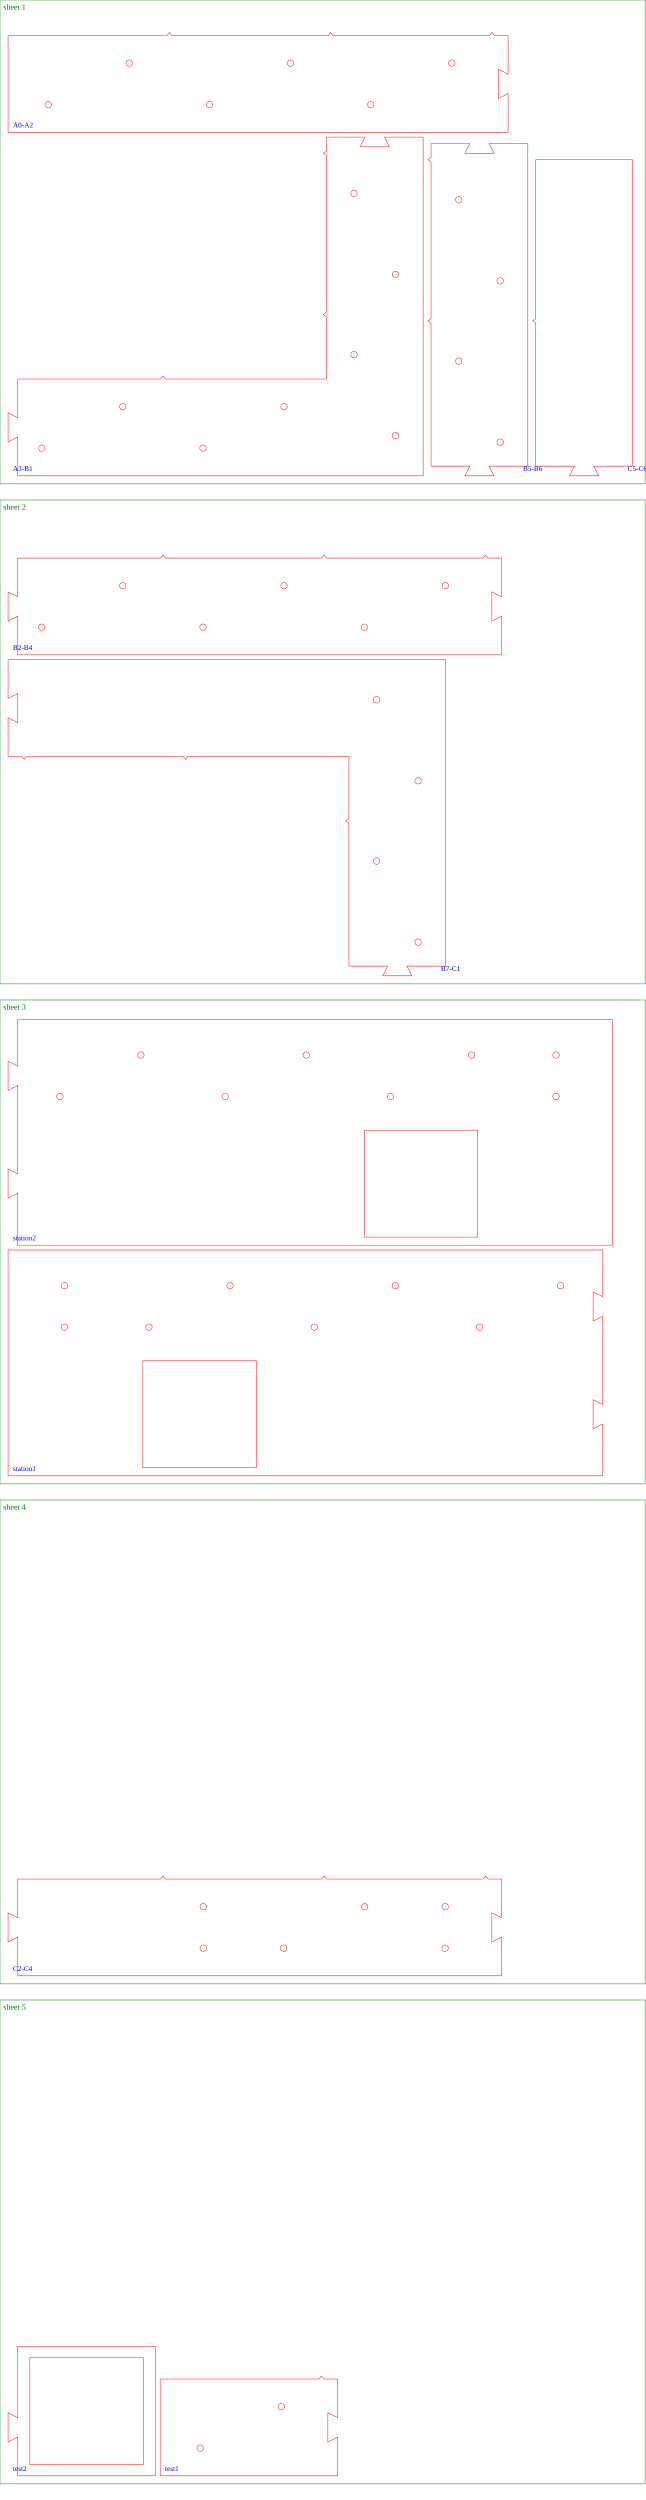
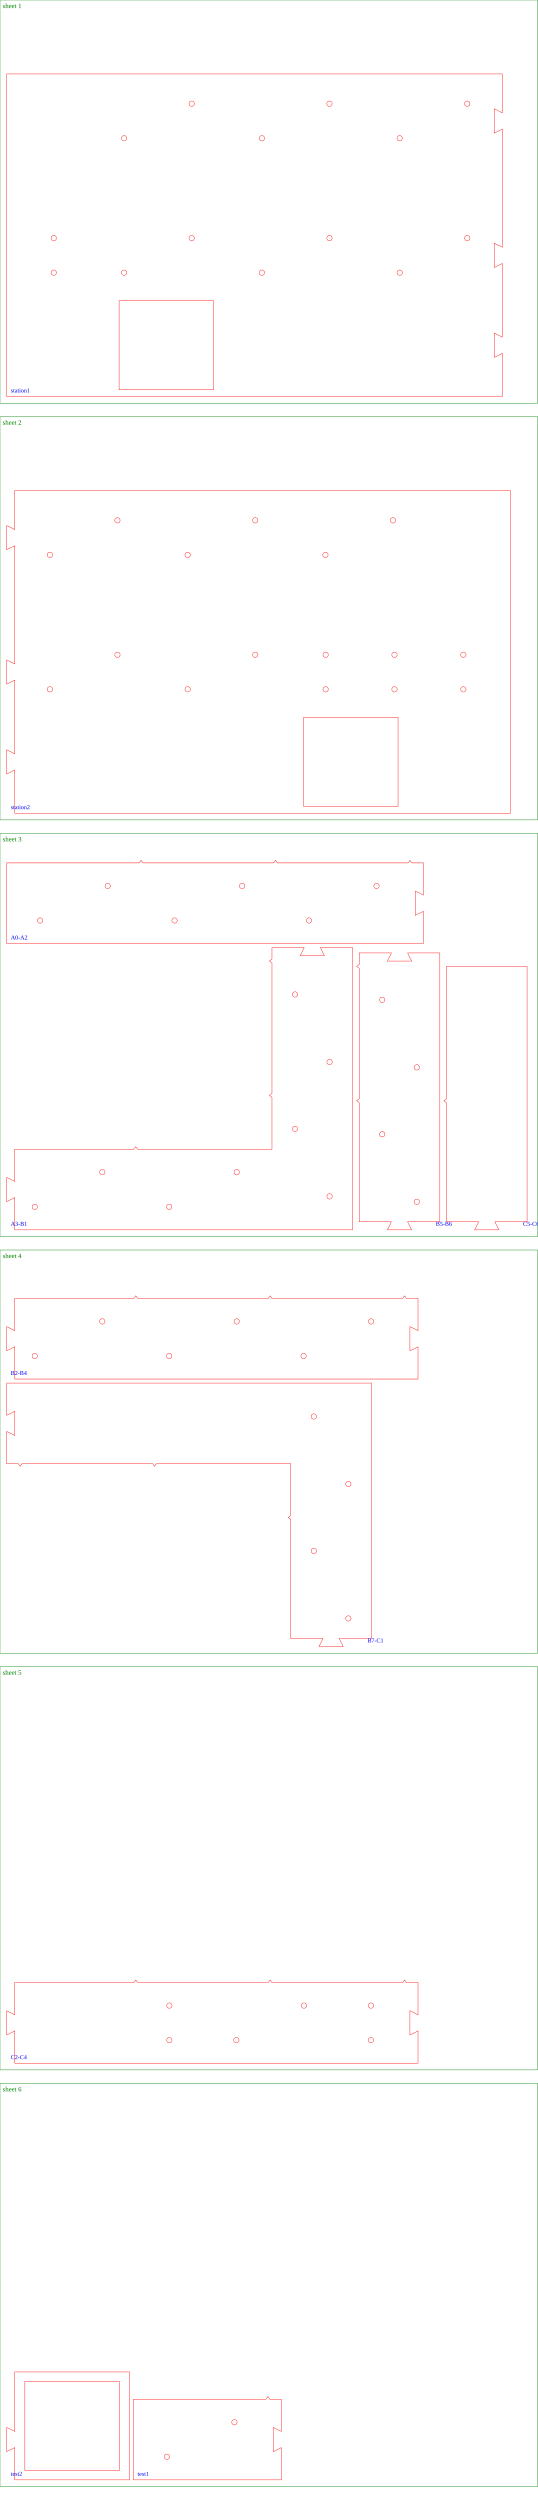
- <svg xmlns="http://www.w3.org/2000/svg" width="800mm" height="3100mm" viewBox="0 0 800 3100">
+ <svg xmlns="http://www.w3.org/2000/svg" width="800mm" height="3720mm" viewBox="0 0 800 3720">
  <g fill="none" stroke-width="0.6">
    <rect x="0" y="0.0" width="800" height="600" stroke="green" />
    <text x="4" y="12.0" font-size="10" fill="green">sheet 1</text>
-     <polygon stroke="red" points="22.00,590.00 524.69,590.00 524.69,170.00 476.74,170.00 482.74,182.05 446.64,182.05 452.64,170.00 404.69,170.00 404.69,187.20 400.89,190.00 404.69,192.80 404.69,387.20 400.89,390.00 404.69,392.80 404.69,470.00 204.80,470.00 202.00,466.20 199.20,470.00 22.00,470.00 22.00,518.00 10.00,512.00 10.00,548.00 22.00,542.00" />
-     <circle cx="51.75" cy="555.71" r="4.00" stroke="red" />
-     <circle cx="152.25" cy="504.29" r="4.00" stroke="red" />
-     <circle cx="251.75" cy="555.71" r="4.00" stroke="red" />
-     <circle cx="352.25" cy="504.29" r="4.00" stroke="red" />
-     <circle cx="490.40" cy="540.25" r="4.00" stroke="red" />
-     <circle cx="438.98" cy="439.75" r="4.00" stroke="red" />
-     <circle cx="490.40" cy="340.25" r="4.00" stroke="red" />
-     <circle cx="438.98" cy="239.75" r="4.00" stroke="red" />
-     <text x="16.0" y="584.0" font-size="9" fill="blue">A3-B1</text>
-     <polygon stroke="red" points="10.00,164.00 630.00,164.00 630.00,116.05 617.95,122.05 617.95,85.95 630.00,91.95 630.00,44.00 612.80,44.00 610.00,40.20 607.20,44.00 412.80,44.00 410.00,40.20 407.20,44.00 212.80,44.00 210.00,40.20 207.20,44.00 10.00,44.00" />
-     <circle cx="59.75" cy="129.71" r="4.00" stroke="red" />
-     <circle cx="160.25" cy="78.29" r="4.00" stroke="red" />
-     <circle cx="259.75" cy="129.71" r="4.00" stroke="red" />
-     <circle cx="360.25" cy="78.29" r="4.00" stroke="red" />
-     <circle cx="459.75" cy="129.71" r="4.00" stroke="red" />
-     <circle cx="560.25" cy="78.29" r="4.00" stroke="red" />
-     <text x="16.0" y="158.0" font-size="9" fill="blue">A0-A2</text>
-     <polygon stroke="red" points="654.49,578.00 654.49,178.00 606.54,178.00 612.54,190.05 576.44,190.05 582.44,178.00 534.49,178.00 534.49,195.20 530.69,198.00 534.49,200.80 534.49,395.20 530.69,398.00 534.49,400.80 534.49,578.00 582.49,578.00 576.49,590.00 612.49,590.00 606.49,578.00" />
-     <circle cx="620.20" cy="548.25" r="4.00" stroke="red" />
-     <circle cx="568.78" cy="447.75" r="4.00" stroke="red" />
-     <circle cx="620.20" cy="348.25" r="4.00" stroke="red" />
-     <circle cx="568.78" cy="247.75" r="4.00" stroke="red" />
-     <text x="648.5" y="584.0" font-size="9" fill="blue">B5-B6</text>
-     <polygon stroke="red" points="784.29,578.00 784.29,198.00 664.29,198.00 664.29,395.20 660.49,398.00 664.29,400.80 664.29,578.00 712.29,578.00 706.29,590.00 742.29,590.00 736.29,578.00" />
-     <text x="778.3" y="584.0" font-size="9" fill="blue">C5-C6</text>
+     <polygon stroke="red" points="10.00,590.00 747.50,590.00 747.50,525.75 735.45,531.75 735.45,495.65 747.50,501.65 747.50,392.05 735.45,398.05 735.45,361.95 747.50,367.95 747.50,192.05 735.45,198.05 735.45,161.95 747.50,167.95 747.50,110.00 10.00,110.00" />
+     <circle cx="80.00" cy="405.71" r="4.00" stroke="red" />
+     <circle cx="80.00" cy="354.29" r="4.00" stroke="red" />
+     <circle cx="184.75" cy="405.71" r="4.00" stroke="red" />
+     <circle cx="285.25" cy="354.29" r="4.00" stroke="red" />
+     <circle cx="184.75" cy="205.71" r="4.00" stroke="red" />
+     <circle cx="285.25" cy="154.29" r="4.00" stroke="red" />
+     <circle cx="389.75" cy="405.71" r="4.00" stroke="red" />
+     <circle cx="490.25" cy="354.29" r="4.00" stroke="red" />
+     <circle cx="389.75" cy="205.71" r="4.00" stroke="red" />
+     <circle cx="490.25" cy="154.29" r="4.00" stroke="red" />
+     <circle cx="594.75" cy="405.71" r="4.00" stroke="red" />
+     <circle cx="695.25" cy="354.29" r="4.00" stroke="red" />
+     <circle cx="594.75" cy="205.71" r="4.00" stroke="red" />
+     <circle cx="695.25" cy="154.29" r="4.00" stroke="red" />
+     <polygon stroke="red" points="177.20,580.00 317.80,580.00 317.80,447.40 177.20,447.40" />
+     <text x="16.0" y="584.0" font-size="9" fill="blue">station1</text>
    <rect x="0" y="620.0" width="800" height="600" stroke="green" />
    <text x="4" y="632.0" font-size="10" fill="green">sheet 2</text>
-     <polygon stroke="red" points="552.69,1198.00 552.69,818.00 10.00,818.00 10.00,865.95 22.05,859.95 22.05,896.05 10.00,890.05 10.00,938.00 27.20,938.00 30.00,941.80 32.80,938.00 227.20,938.00 230.00,941.80 232.80,938.00 432.69,938.00 432.69,1015.20 428.89,1018.00 432.69,1020.80 432.69,1198.00 480.69,1198.00 474.69,1210.00 510.69,1210.00 504.69,1198.00" />
-     <circle cx="518.40" cy="1168.25" r="4.00" stroke="red" />
-     <circle cx="466.98" cy="1067.75" r="4.00" stroke="red" />
-     <circle cx="518.40" cy="968.25" r="4.00" stroke="red" />
-     <circle cx="466.98" cy="867.75" r="4.00" stroke="red" />
-     <text x="546.7" y="1204.0" font-size="9" fill="blue">B7-C1</text>
-     <polygon stroke="red" points="22.00,812.00 622.00,812.00 622.00,764.05 609.95,770.05 609.95,733.95 622.00,739.95 622.00,692.00 604.80,692.00 602.00,688.20 599.20,692.00 404.80,692.00 402.00,688.20 399.20,692.00 204.80,692.00 202.00,688.20 199.20,692.00 22.00,692.00 22.00,740.00 10.00,734.00 10.00,770.00 22.00,764.00" />
-     <circle cx="51.75" cy="777.71" r="4.00" stroke="red" />
-     <circle cx="152.25" cy="726.29" r="4.00" stroke="red" />
-     <circle cx="251.75" cy="777.71" r="4.00" stroke="red" />
-     <circle cx="352.25" cy="726.29" r="4.00" stroke="red" />
-     <circle cx="451.75" cy="777.71" r="4.00" stroke="red" />
-     <circle cx="552.25" cy="726.29" r="4.00" stroke="red" />
-     <text x="16.0" y="806.0" font-size="9" fill="blue">B2-B4</text>
+     <polygon stroke="red" points="22.00,1210.00 759.50,1210.00 759.50,730.00 22.00,730.00 22.00,788.00 10.00,782.00 10.00,818.00 22.00,812.00 22.00,988.00 10.00,982.00 10.00,1018.00 22.00,1012.00 22.00,1121.70 10.00,1115.70 10.00,1151.70 22.00,1145.70" />
+     <circle cx="74.25" cy="1025.71" r="4.00" stroke="red" />
+     <circle cx="174.75" cy="974.29" r="4.00" stroke="red" />
+     <circle cx="74.25" cy="825.71" r="4.00" stroke="red" />
+     <circle cx="174.75" cy="774.29" r="4.00" stroke="red" />
+     <circle cx="279.25" cy="1025.71" r="4.00" stroke="red" />
+     <circle cx="379.75" cy="974.29" r="4.00" stroke="red" />
+     <circle cx="279.25" cy="825.71" r="4.00" stroke="red" />
+     <circle cx="379.75" cy="774.29" r="4.00" stroke="red" />
+     <circle cx="484.50" cy="1025.71" r="4.00" stroke="red" />
+     <circle cx="484.50" cy="974.29" r="4.00" stroke="red" />
+     <circle cx="484.25" cy="825.71" r="4.00" stroke="red" />
+     <circle cx="584.75" cy="774.29" r="4.00" stroke="red" />
+     <circle cx="587.00" cy="1025.71" r="4.00" stroke="red" />
+     <circle cx="587.00" cy="974.29" r="4.00" stroke="red" />
+     <circle cx="689.50" cy="1025.71" r="4.00" stroke="red" />
+     <circle cx="689.50" cy="974.29" r="4.00" stroke="red" />
+     <polygon stroke="red" points="451.70,1200.00 592.30,1200.00 592.30,1067.40 451.70,1067.40" />
+     <text x="16.0" y="1204.0" font-size="9" fill="blue">station2</text>
    <rect x="0" y="1240.0" width="800" height="600" stroke="green" />
    <text x="4" y="1252.0" font-size="10" fill="green">sheet 3</text>
-     <polygon stroke="red" points="10.00,1830.00 747.50,1830.00 747.50,1765.75 735.45,1771.75 735.45,1735.65 747.50,1741.65 747.50,1632.05 735.45,1638.05 735.45,1601.95 747.50,1607.95 747.50,1550.00 10.00,1550.00" />
-     <circle cx="80.00" cy="1645.71" r="4.00" stroke="red" />
-     <circle cx="80.00" cy="1594.29" r="4.00" stroke="red" />
-     <circle cx="184.75" cy="1645.71" r="4.00" stroke="red" />
-     <circle cx="285.25" cy="1594.29" r="4.00" stroke="red" />
-     <circle cx="389.75" cy="1645.71" r="4.00" stroke="red" />
-     <circle cx="490.25" cy="1594.29" r="4.00" stroke="red" />
-     <circle cx="594.75" cy="1645.71" r="4.00" stroke="red" />
-     <circle cx="695.25" cy="1594.29" r="4.00" stroke="red" />
-     <polygon stroke="red" points="177.20,1820.00 317.80,1820.00 317.80,1687.40 177.20,1687.40" />
-     <text x="16.0" y="1824.0" font-size="9" fill="blue">station1</text>
-     <polygon stroke="red" points="22.00,1544.00 759.50,1544.00 759.50,1264.00 22.00,1264.00 22.00,1322.00 10.00,1316.00 10.00,1352.00 22.00,1346.00 22.00,1455.70 10.00,1449.70 10.00,1485.70 22.00,1479.70" />
-     <circle cx="74.25" cy="1359.71" r="4.00" stroke="red" />
-     <circle cx="174.75" cy="1308.29" r="4.00" stroke="red" />
-     <circle cx="279.25" cy="1359.71" r="4.00" stroke="red" />
-     <circle cx="379.75" cy="1308.29" r="4.00" stroke="red" />
-     <circle cx="484.25" cy="1359.71" r="4.00" stroke="red" />
-     <circle cx="584.75" cy="1308.29" r="4.00" stroke="red" />
-     <circle cx="689.50" cy="1359.71" r="4.00" stroke="red" />
-     <circle cx="689.50" cy="1308.29" r="4.00" stroke="red" />
-     <polygon stroke="red" points="451.70,1534.00 592.30,1534.00 592.30,1401.40 451.70,1401.40" />
-     <text x="16.0" y="1538.0" font-size="9" fill="blue">station2</text>
+     <polygon stroke="red" points="22.00,1830.00 524.69,1830.00 524.69,1410.00 476.74,1410.00 482.74,1422.05 446.64,1422.05 452.64,1410.00 404.69,1410.00 404.69,1427.20 400.89,1430.00 404.69,1432.80 404.69,1627.20 400.89,1630.00 404.69,1632.80 404.69,1710.00 204.80,1710.00 202.00,1706.20 199.20,1710.00 22.00,1710.00 22.00,1758.00 10.00,1752.00 10.00,1788.00 22.00,1782.00" />
+     <circle cx="51.75" cy="1795.71" r="4.00" stroke="red" />
+     <circle cx="152.25" cy="1744.29" r="4.00" stroke="red" />
+     <circle cx="251.75" cy="1795.71" r="4.00" stroke="red" />
+     <circle cx="352.25" cy="1744.29" r="4.00" stroke="red" />
+     <circle cx="490.40" cy="1780.25" r="4.00" stroke="red" />
+     <circle cx="438.98" cy="1679.75" r="4.00" stroke="red" />
+     <circle cx="490.40" cy="1580.25" r="4.00" stroke="red" />
+     <circle cx="438.98" cy="1479.75" r="4.00" stroke="red" />
+     <text x="16.0" y="1824.0" font-size="9" fill="blue">A3-B1</text>
+     <polygon stroke="red" points="10.00,1404.00 630.00,1404.00 630.00,1356.05 617.95,1362.05 617.95,1325.95 630.00,1331.95 630.00,1284.00 612.80,1284.00 610.00,1280.20 607.20,1284.00 412.80,1284.00 410.00,1280.20 407.20,1284.00 212.80,1284.00 210.00,1280.20 207.20,1284.00 10.00,1284.00" />
+     <circle cx="59.75" cy="1369.71" r="4.00" stroke="red" />
+     <circle cx="160.25" cy="1318.29" r="4.00" stroke="red" />
+     <circle cx="259.75" cy="1369.71" r="4.00" stroke="red" />
+     <circle cx="360.25" cy="1318.29" r="4.00" stroke="red" />
+     <circle cx="459.75" cy="1369.71" r="4.00" stroke="red" />
+     <circle cx="560.25" cy="1318.29" r="4.00" stroke="red" />
+     <text x="16.0" y="1398.0" font-size="9" fill="blue">A0-A2</text>
+     <polygon stroke="red" points="654.49,1818.00 654.49,1418.00 606.54,1418.00 612.54,1430.05 576.44,1430.05 582.44,1418.00 534.49,1418.00 534.49,1435.20 530.69,1438.00 534.49,1440.80 534.49,1635.20 530.69,1638.00 534.49,1640.80 534.49,1818.00 582.49,1818.00 576.49,1830.00 612.49,1830.00 606.49,1818.00" />
+     <circle cx="620.20" cy="1788.25" r="4.00" stroke="red" />
+     <circle cx="568.78" cy="1687.75" r="4.00" stroke="red" />
+     <circle cx="620.20" cy="1588.25" r="4.00" stroke="red" />
+     <circle cx="568.78" cy="1487.75" r="4.00" stroke="red" />
+     <text x="648.5" y="1824.0" font-size="9" fill="blue">B5-B6</text>
+     <polygon stroke="red" points="784.29,1818.00 784.29,1438.00 664.29,1438.00 664.29,1635.20 660.49,1638.00 664.29,1640.80 664.29,1818.00 712.29,1818.00 706.29,1830.00 742.29,1830.00 736.29,1818.00" />
+     <text x="778.3" y="1824.0" font-size="9" fill="blue">C5-C6</text>
    <rect x="0" y="1860.0" width="800" height="600" stroke="green" />
    <text x="4" y="1872.0" font-size="10" fill="green">sheet 4</text>
-     <polygon stroke="red" points="22.00,2450.00 622.00,2450.00 622.00,2402.05 609.95,2408.05 609.95,2371.95 622.00,2377.95 622.00,2330.00 604.80,2330.00 602.00,2326.20 599.20,2330.00 404.80,2330.00 402.00,2326.20 399.20,2330.00 204.80,2330.00 202.00,2326.20 199.20,2330.00 22.00,2330.00 22.00,2378.00 10.00,2372.00 10.00,2408.00 22.00,2402.00" />
-     <circle cx="252.00" cy="2415.71" r="4.00" stroke="red" />
-     <circle cx="252.00" cy="2364.29" r="4.00" stroke="red" />
-     <circle cx="351.75" cy="2415.71" r="4.00" stroke="red" />
-     <circle cx="452.25" cy="2364.29" r="4.00" stroke="red" />
-     <circle cx="552.00" cy="2415.71" r="4.00" stroke="red" />
-     <circle cx="552.00" cy="2364.29" r="4.00" stroke="red" />
-     <text x="16.0" y="2444.0" font-size="9" fill="blue">C2-C4</text>
+     <polygon stroke="red" points="552.69,2438.00 552.69,2058.00 10.00,2058.00 10.00,2105.95 22.05,2099.95 22.05,2136.05 10.00,2130.05 10.00,2178.00 27.20,2178.00 30.00,2181.80 32.80,2178.00 227.20,2178.00 230.00,2181.80 232.80,2178.00 432.69,2178.00 432.69,2255.20 428.89,2258.00 432.69,2260.80 432.69,2438.00 480.69,2438.00 474.69,2450.00 510.69,2450.00 504.69,2438.00" />
+     <circle cx="518.40" cy="2408.25" r="4.00" stroke="red" />
+     <circle cx="466.98" cy="2307.75" r="4.00" stroke="red" />
+     <circle cx="518.40" cy="2208.25" r="4.00" stroke="red" />
+     <circle cx="466.98" cy="2107.75" r="4.00" stroke="red" />
+     <text x="546.7" y="2444.0" font-size="9" fill="blue">B7-C1</text>
+     <polygon stroke="red" points="22.00,2052.00 622.00,2052.00 622.00,2004.05 609.95,2010.05 609.95,1973.95 622.00,1979.95 622.00,1932.00 604.80,1932.00 602.00,1928.20 599.20,1932.00 404.80,1932.00 402.00,1928.20 399.20,1932.00 204.80,1932.00 202.00,1928.20 199.20,1932.00 22.00,1932.00 22.00,1980.00 10.00,1974.00 10.00,2010.00 22.00,2004.00" />
+     <circle cx="51.75" cy="2017.71" r="4.00" stroke="red" />
+     <circle cx="152.25" cy="1966.29" r="4.00" stroke="red" />
+     <circle cx="251.75" cy="2017.71" r="4.00" stroke="red" />
+     <circle cx="352.25" cy="1966.29" r="4.00" stroke="red" />
+     <circle cx="451.75" cy="2017.71" r="4.00" stroke="red" />
+     <circle cx="552.25" cy="1966.29" r="4.00" stroke="red" />
+     <text x="16.0" y="2046.0" font-size="9" fill="blue">B2-B4</text>
    <rect x="0" y="2480.0" width="800" height="600" stroke="green" />
    <text x="4" y="2492.0" font-size="10" fill="green">sheet 5</text>
-     <polygon stroke="red" points="22.00,3070.00 192.60,3070.00 192.60,2909.40 22.00,2909.40 22.00,2998.00 10.00,2992.00 10.00,3028.00 22.00,3022.00" />
-     <polygon stroke="red" points="37.00,3056.00 177.60,3056.00 177.60,2923.40 37.00,2923.40" />
-     <text x="16.0" y="3064.0" font-size="9" fill="blue">test2</text>
-     <polygon stroke="red" points="198.60,3070.00 418.60,3070.00 418.60,3022.05 406.55,3028.05 406.55,2991.95 418.60,2997.95 418.60,2950.00 401.40,2950.00 398.60,2946.20 395.80,2950.00 198.60,2950.00" />
-     <circle cx="248.35" cy="3035.71" r="4.00" stroke="red" />
-     <circle cx="348.85" cy="2984.29" r="4.00" stroke="red" />
-     <text x="204.6" y="3064.0" font-size="9" fill="blue">test1</text>
+     <polygon stroke="red" points="22.00,3070.00 622.00,3070.00 622.00,3022.05 609.95,3028.05 609.95,2991.95 622.00,2997.95 622.00,2950.00 604.80,2950.00 602.00,2946.20 599.20,2950.00 404.80,2950.00 402.00,2946.20 399.20,2950.00 204.80,2950.00 202.00,2946.20 199.20,2950.00 22.00,2950.00 22.00,2998.00 10.00,2992.00 10.00,3028.00 22.00,3022.00" />
+     <circle cx="252.00" cy="3035.71" r="4.00" stroke="red" />
+     <circle cx="252.00" cy="2984.29" r="4.00" stroke="red" />
+     <circle cx="351.75" cy="3035.71" r="4.00" stroke="red" />
+     <circle cx="452.25" cy="2984.29" r="4.00" stroke="red" />
+     <circle cx="552.00" cy="3035.71" r="4.00" stroke="red" />
+     <circle cx="552.00" cy="2984.29" r="4.00" stroke="red" />
+     <text x="16.0" y="3064.0" font-size="9" fill="blue">C2-C4</text>
+     <rect x="0" y="3100.0" width="800" height="600" stroke="green" />
+     <text x="4" y="3112.0" font-size="10" fill="green">sheet 6</text>
+     <polygon stroke="red" points="22.00,3690.00 192.60,3690.00 192.60,3529.40 22.00,3529.40 22.00,3618.00 10.00,3612.00 10.00,3648.00 22.00,3642.00" />
+     <polygon stroke="red" points="37.00,3676.00 177.60,3676.00 177.60,3543.40 37.00,3543.40" />
+     <text x="16.0" y="3684.0" font-size="9" fill="blue">test2</text>
+     <polygon stroke="red" points="198.60,3690.00 418.60,3690.00 418.60,3642.05 406.55,3648.05 406.55,3611.95 418.60,3617.95 418.60,3570.00 401.40,3570.00 398.60,3566.20 395.80,3570.00 198.60,3570.00" />
+     <circle cx="248.35" cy="3655.71" r="4.00" stroke="red" />
+     <circle cx="348.85" cy="3604.29" r="4.00" stroke="red" />
+     <text x="204.6" y="3684.0" font-size="9" fill="blue">test1</text>
  </g>
</svg>
